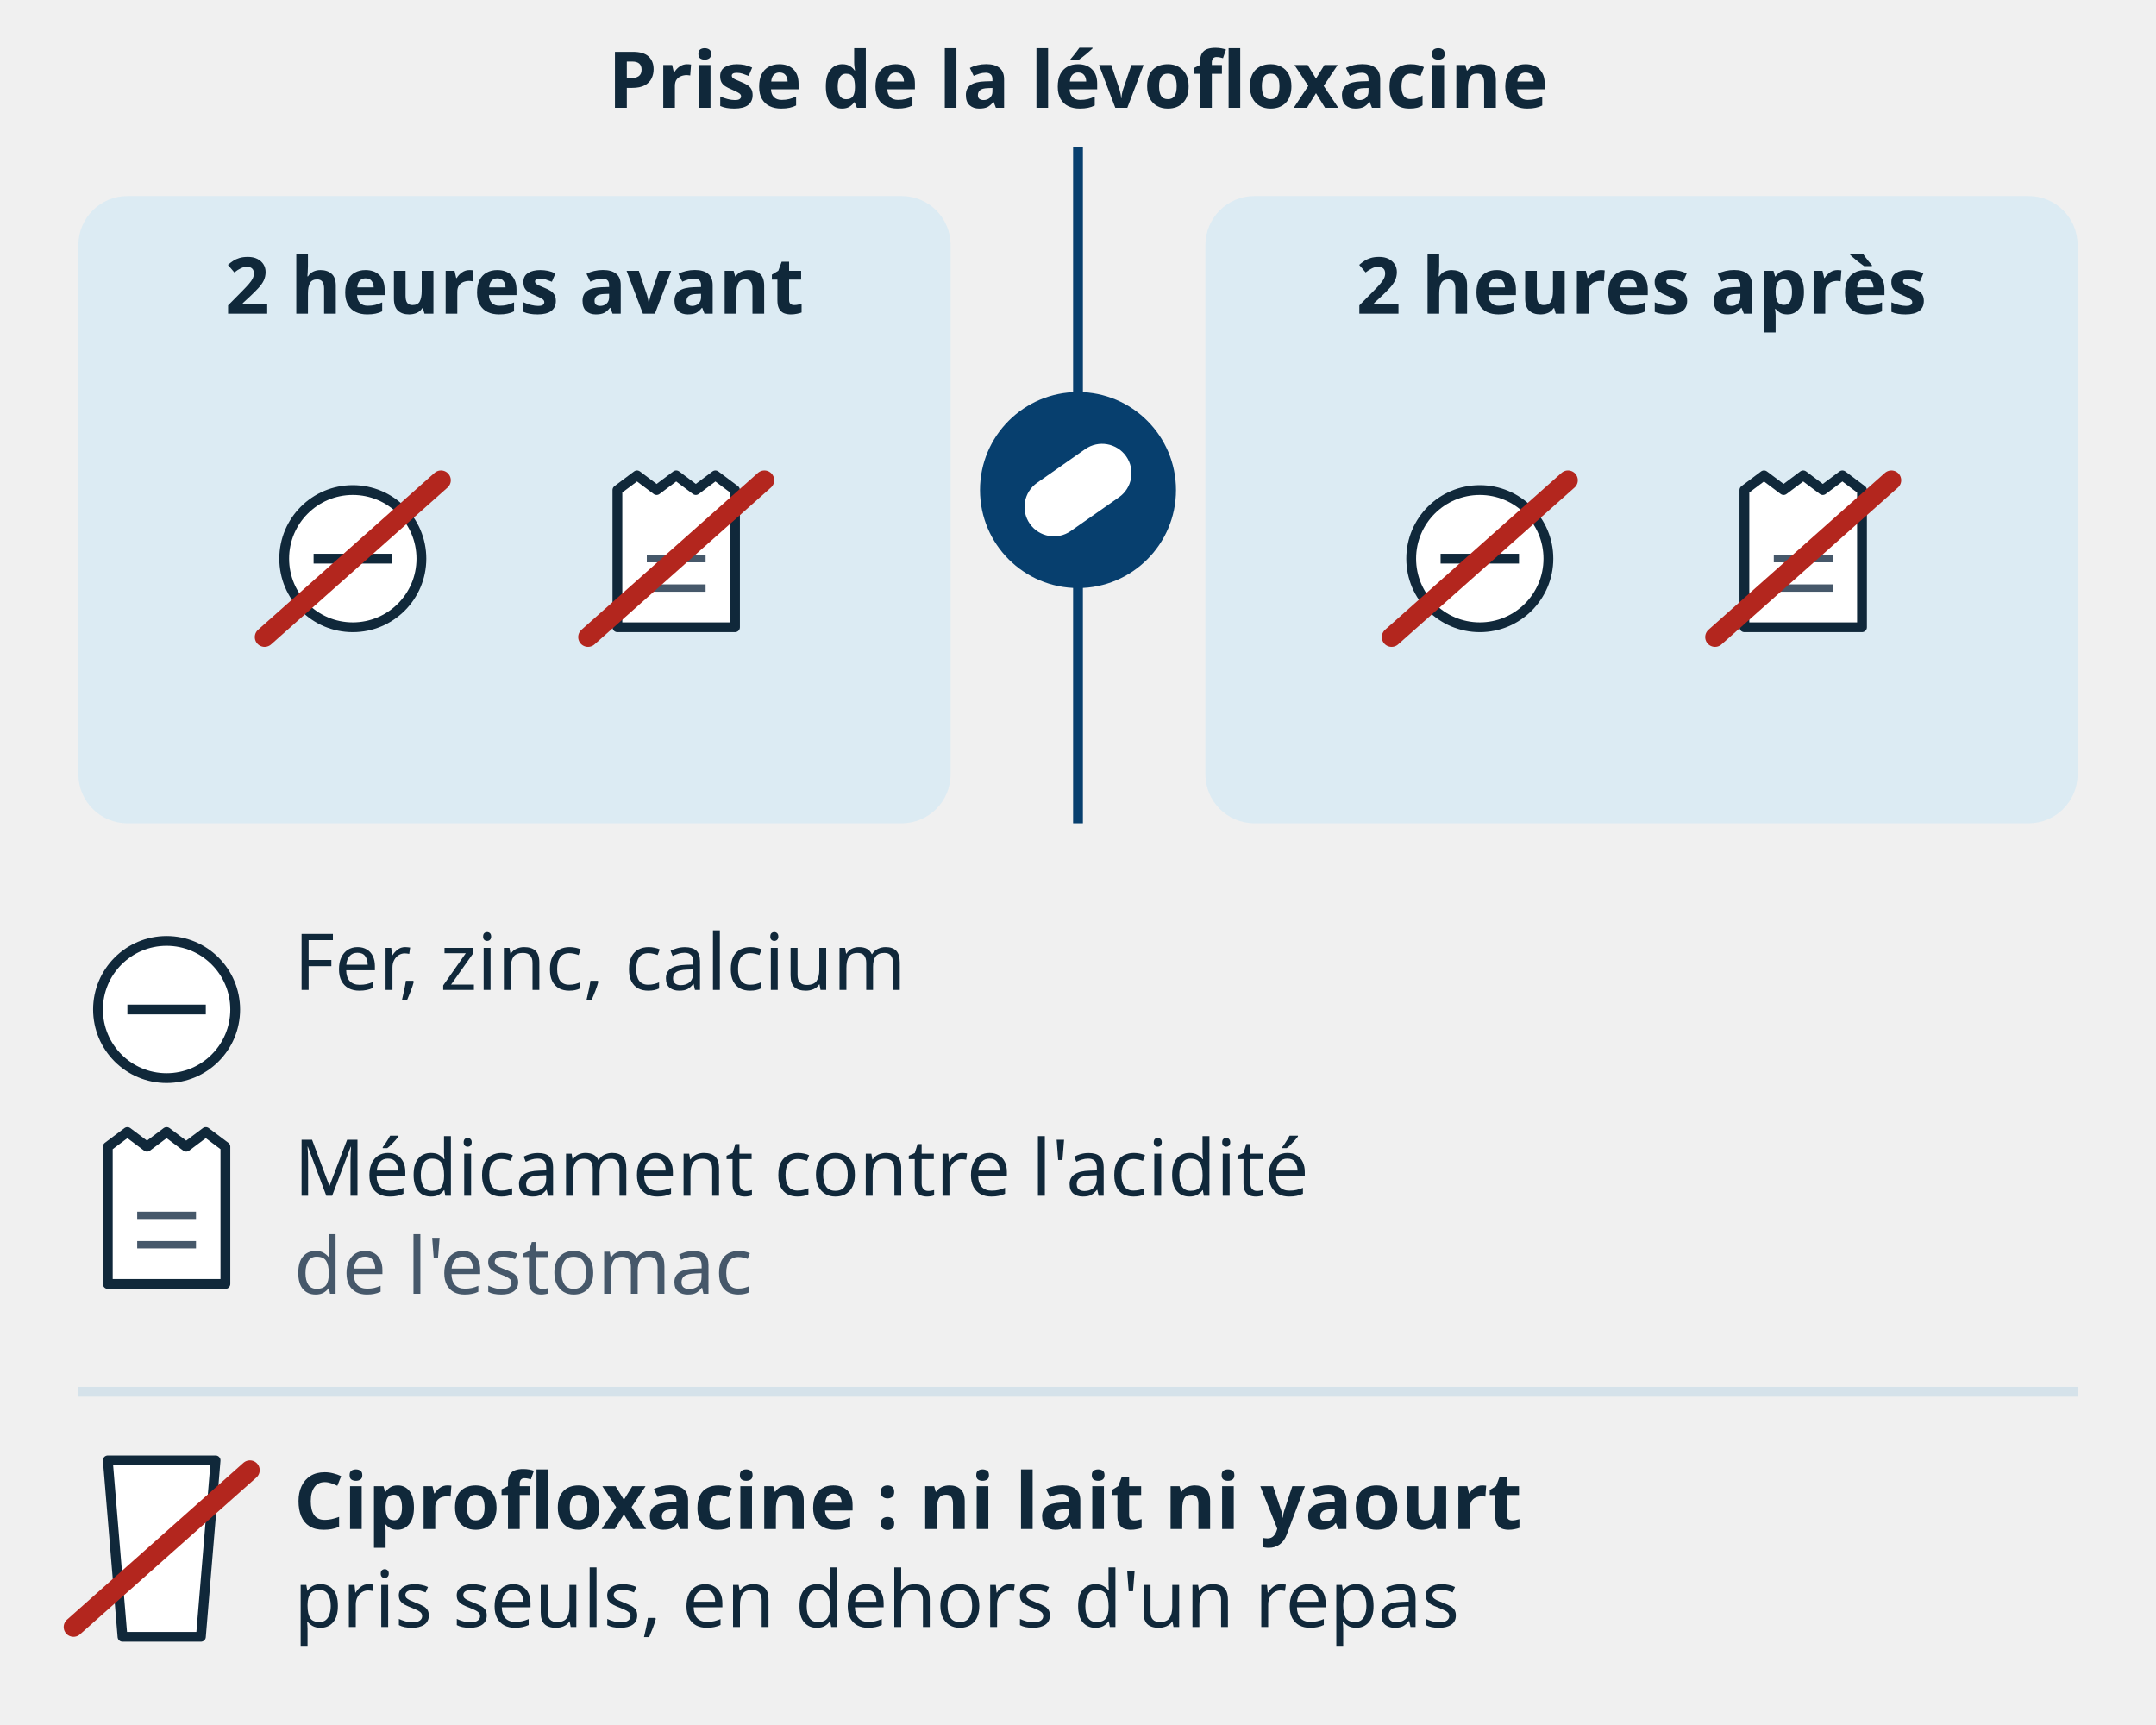
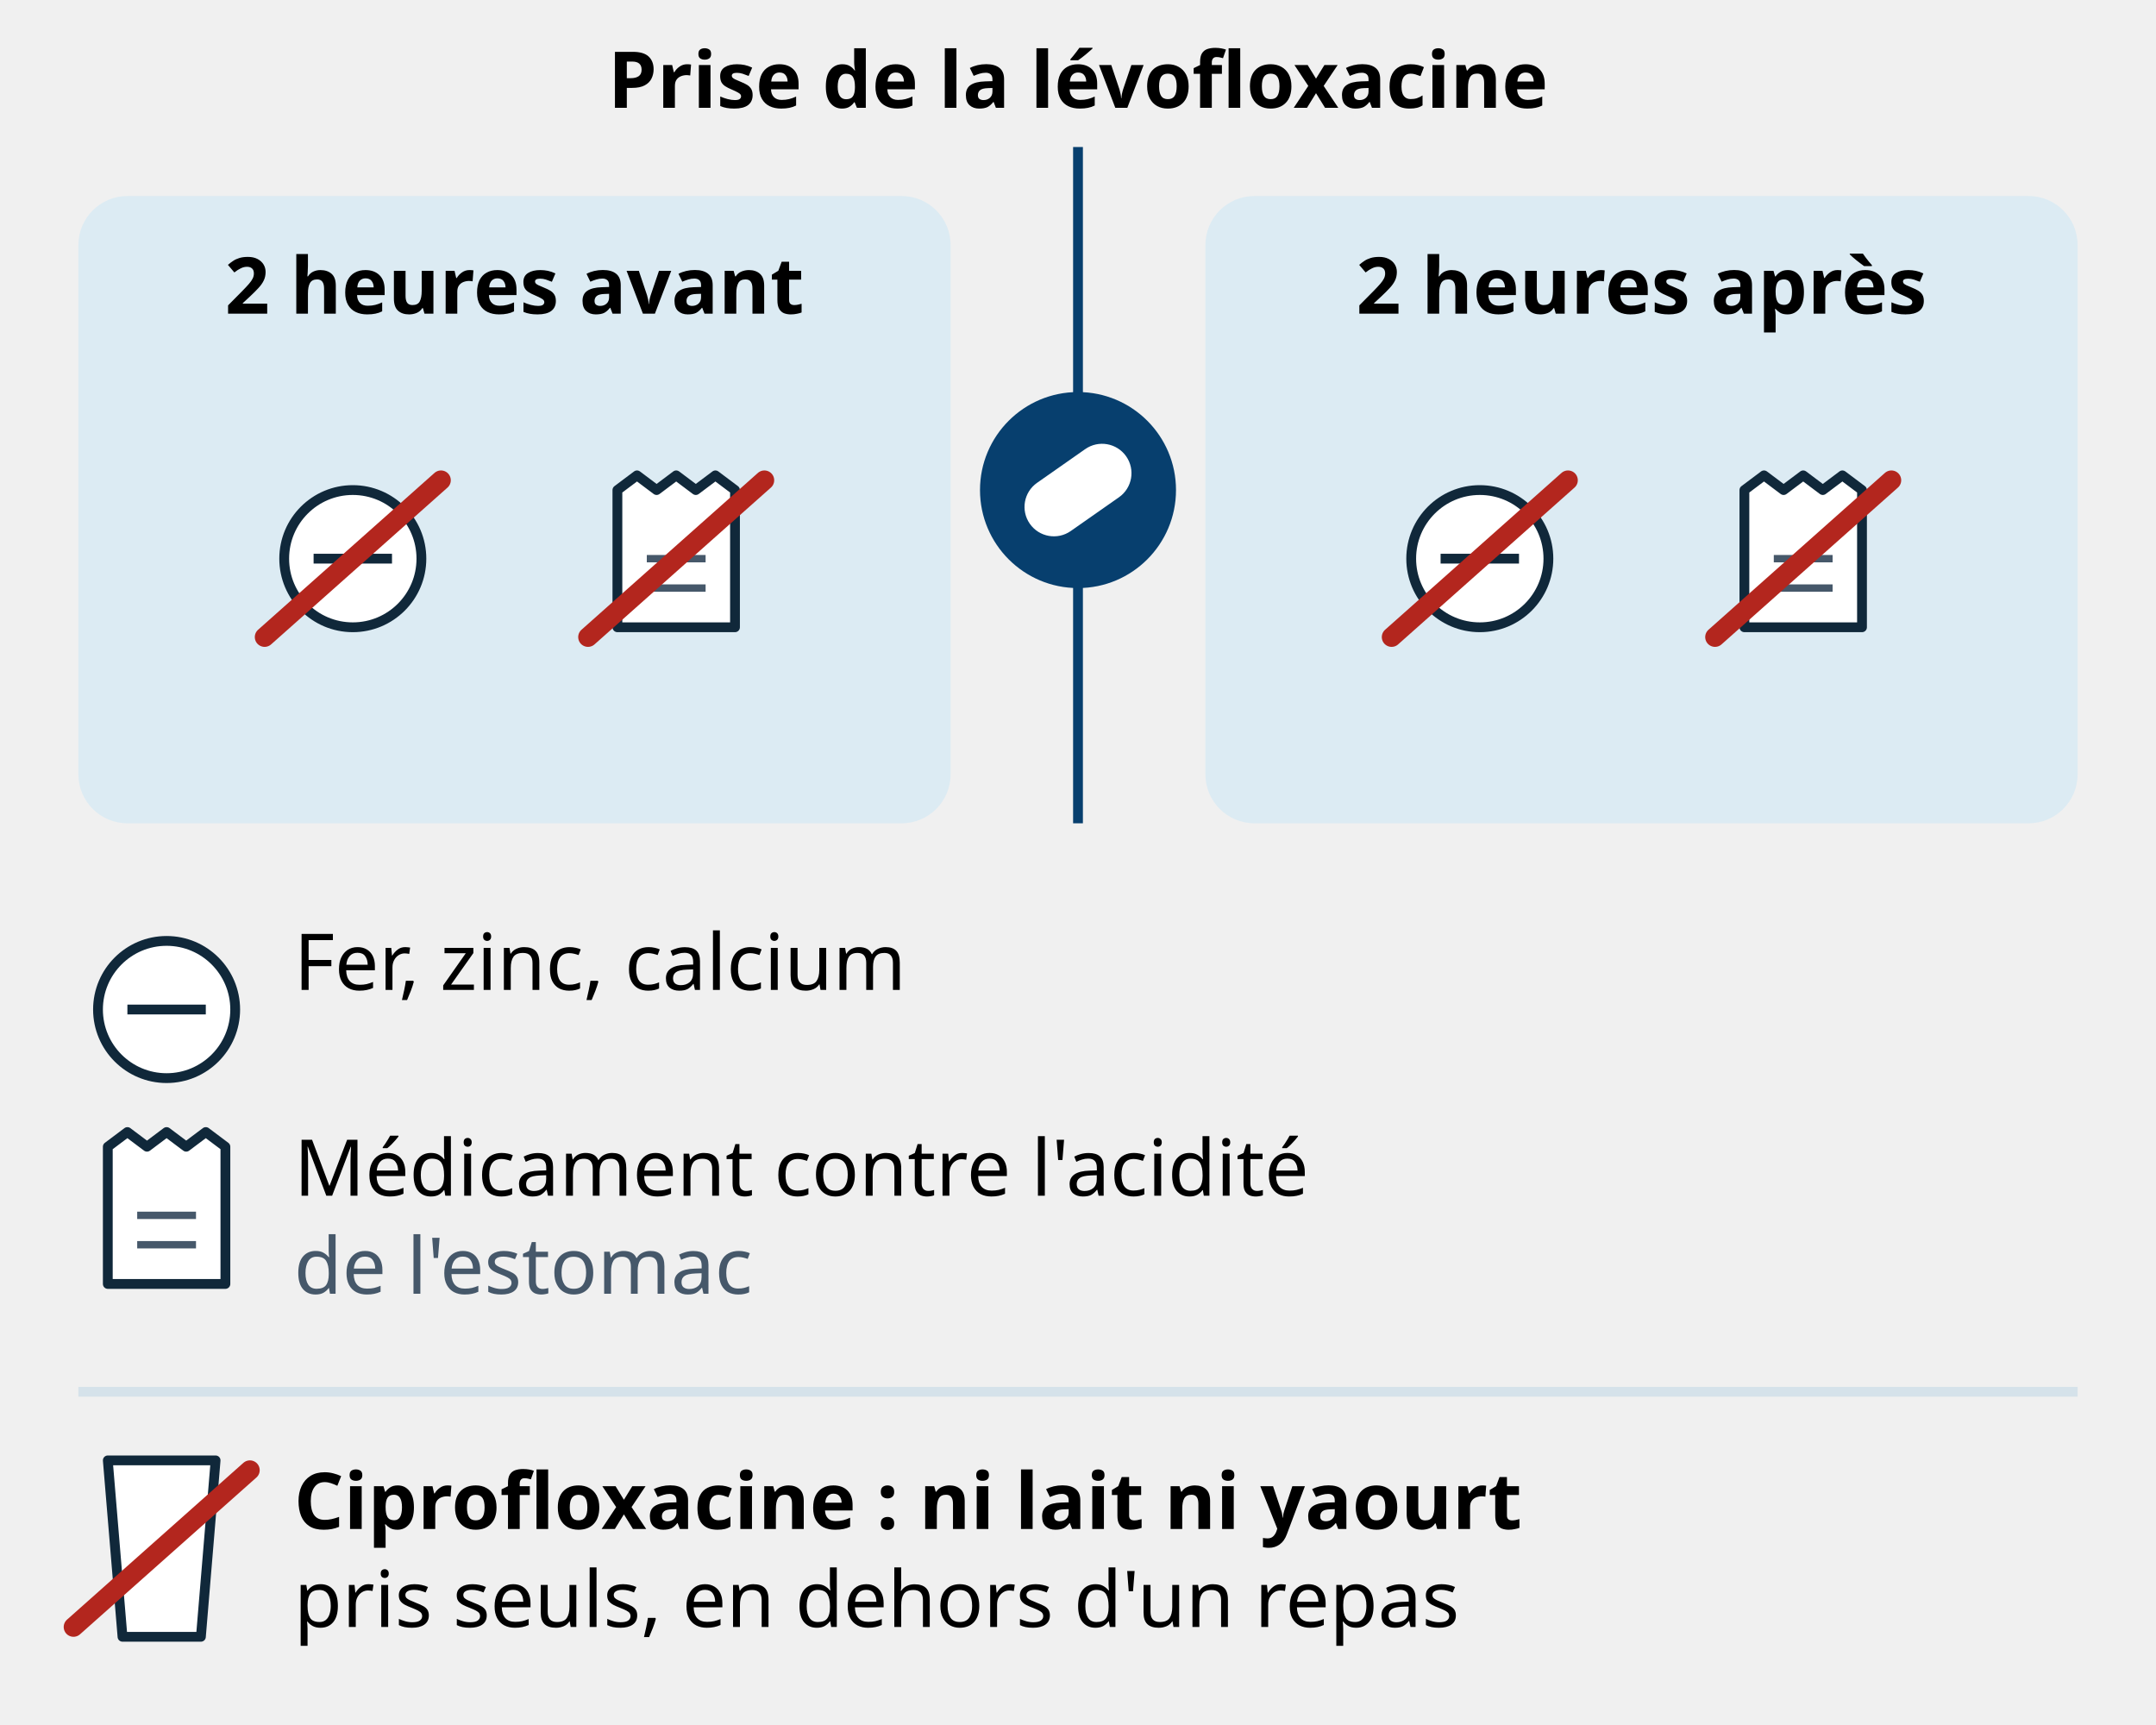
- <svg xmlns="http://www.w3.org/2000/svg" viewBox="0 0 440 352" width="440" height="352" font-family="'Atkinson Hyperlegible Next Variable', system-ui, sans-serif" font-size="16" fill="#10283a">
+ <svg xmlns="http://www.w3.org/2000/svg" viewBox="0 0 440 352" width="440" height="352" font-family="'Atkinson Hyperlegible Next Variable', system-ui, sans-serif" font-size="16" fill="currentColor">
  <defs>
    <g id="fluoroquinolones-1-mineral">
      <circle r="14" fill="#ffffff" stroke="#10283a" stroke-width="2" />
      <line x1="-8" y1="0" x2="8" y2="0" stroke="#10283a" stroke-width="2" />
    </g>
    <g id="fluoroquinolones-1-sachet">
      <path d="M-12 -14 l4 -3 l4 3 l4 -3 l4 3 l4 -3 l4 3 V14 H-12 Z" fill="#ffffff" stroke="#10283a" stroke-width="2" stroke-linejoin="round" />
      <path d="M-6 0 H6 M-6 6 H6" stroke="#46586a" stroke-width="1.5" />
    </g>
    <g id="fluoroquinolones-1-barre">
      <line x1="-18" y1="16" x2="18" y2="-16" stroke="#b3261e" stroke-width="4" stroke-linecap="round" />
    </g>
  </defs>
  <text x="220" y="22" text-anchor="middle" font-weight="700">Prise de la lévofloxacine</text>
  <line x1="220" y1="30" x2="220" y2="168" stroke="#073f6e" stroke-width="2" />
  <circle cx="220" cy="100" r="20" fill="#073f6e" />
  <rect x="208" y="94" width="24" height="12" rx="6" fill="#ffffff" transform="rotate(-35 220 100)" />
  <rect x="16" y="40" width="178" height="128" rx="10" fill="#dcebf3" />
  <rect x="246" y="40" width="178" height="128" rx="10" fill="#dcebf3" />
  <text x="105" y="64" text-anchor="middle" font-weight="700">2 heures avant</text>
  <text x="335" y="64" text-anchor="middle" font-weight="700">2 heures après</text>
  <use href="#fluoroquinolones-1-mineral" x="72" y="114" />
  <use href="#fluoroquinolones-1-barre" x="72" y="114" />
  <use href="#fluoroquinolones-1-sachet" x="138" y="114" />
  <use href="#fluoroquinolones-1-barre" x="138" y="114" />
  <use href="#fluoroquinolones-1-mineral" x="302" y="114" />
  <use href="#fluoroquinolones-1-barre" x="302" y="114" />
  <use href="#fluoroquinolones-1-sachet" x="368" y="114" />
  <use href="#fluoroquinolones-1-barre" x="368" y="114" />
  <use href="#fluoroquinolones-1-mineral" x="34" y="206" />
  <text x="60" y="202">Fer, zinc, calcium</text>
  <use href="#fluoroquinolones-1-sachet" x="34" y="248" />
  <text x="60" y="244">Médicament contre l'acidité</text>
  <text x="60" y="264" fill="#46586a">de l'estomac</text>
  <line x1="16" y1="284" x2="424" y2="284" stroke="#d5e2ea" stroke-width="2" />
  <path d="M22 298 H44 L41 334 H25 Z" fill="#ffffff" stroke="#10283a" stroke-width="2" stroke-linejoin="round" />
  <use href="#fluoroquinolones-1-barre" x="33" y="316" />
  <text x="60" y="312" font-weight="700">Ciprofloxacine : ni lait ni yaourt</text>
  <text x="60" y="332">pris seuls, en dehors d'un repas</text>
</svg>
